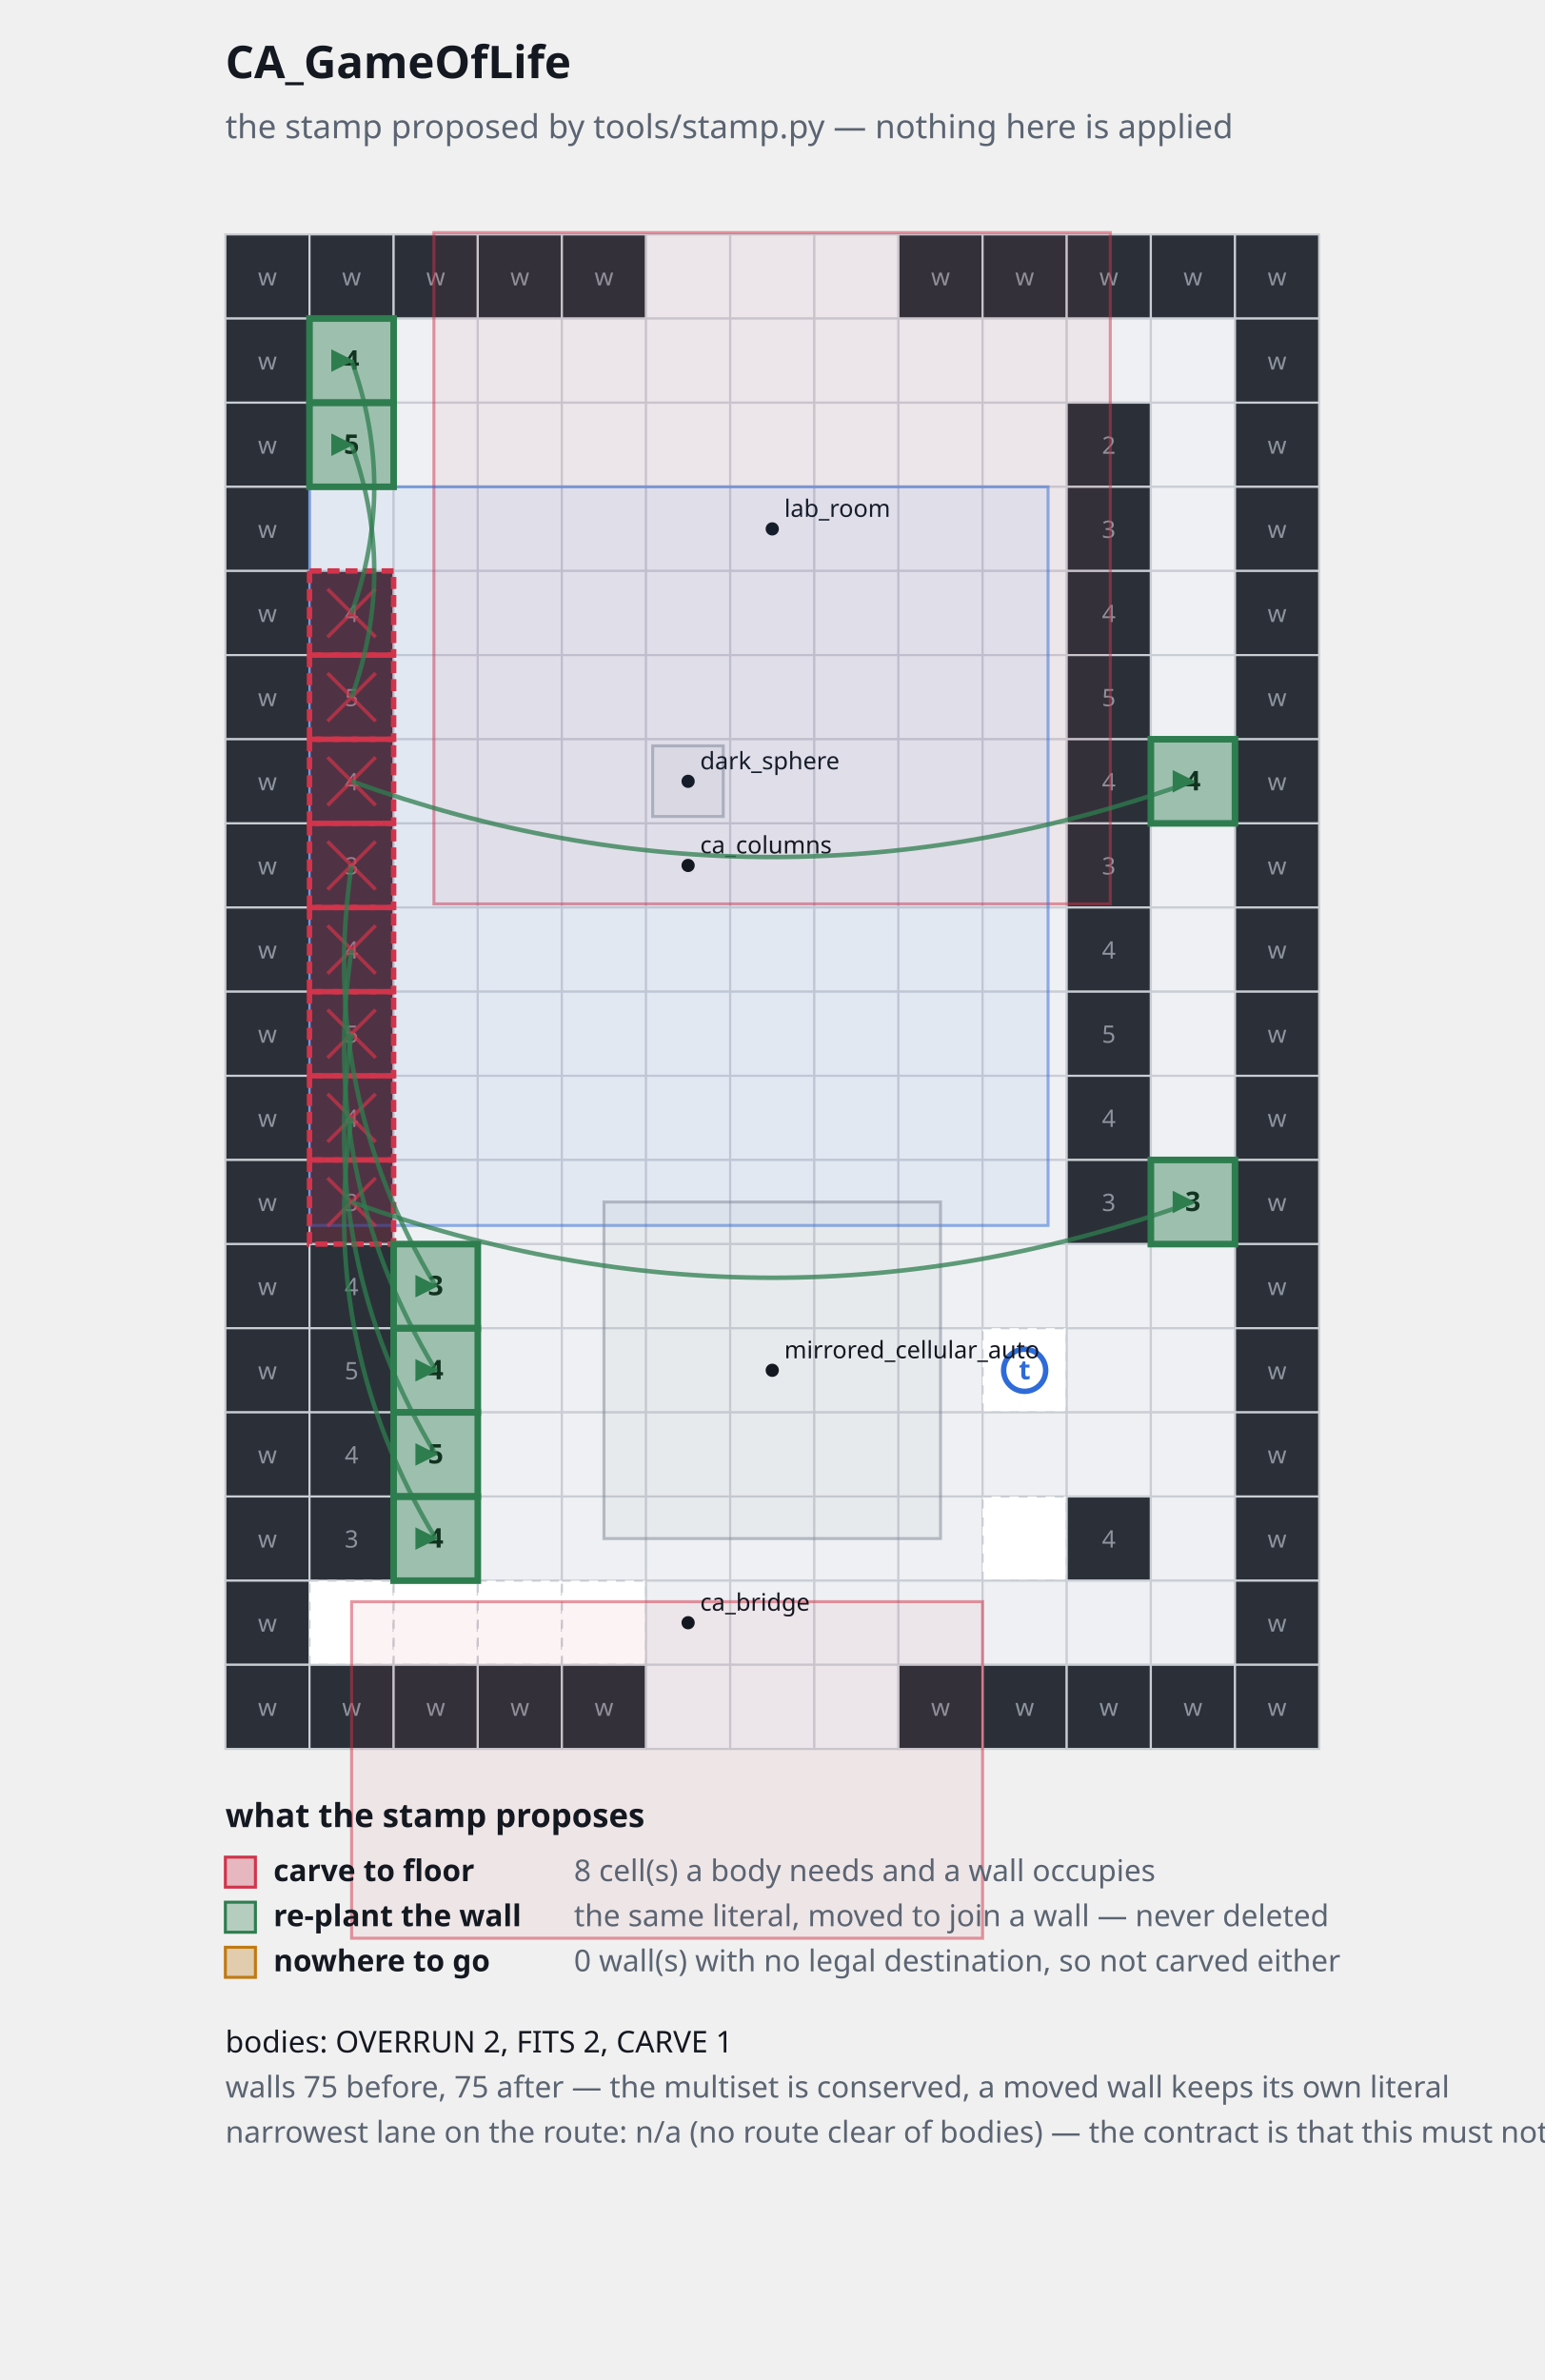
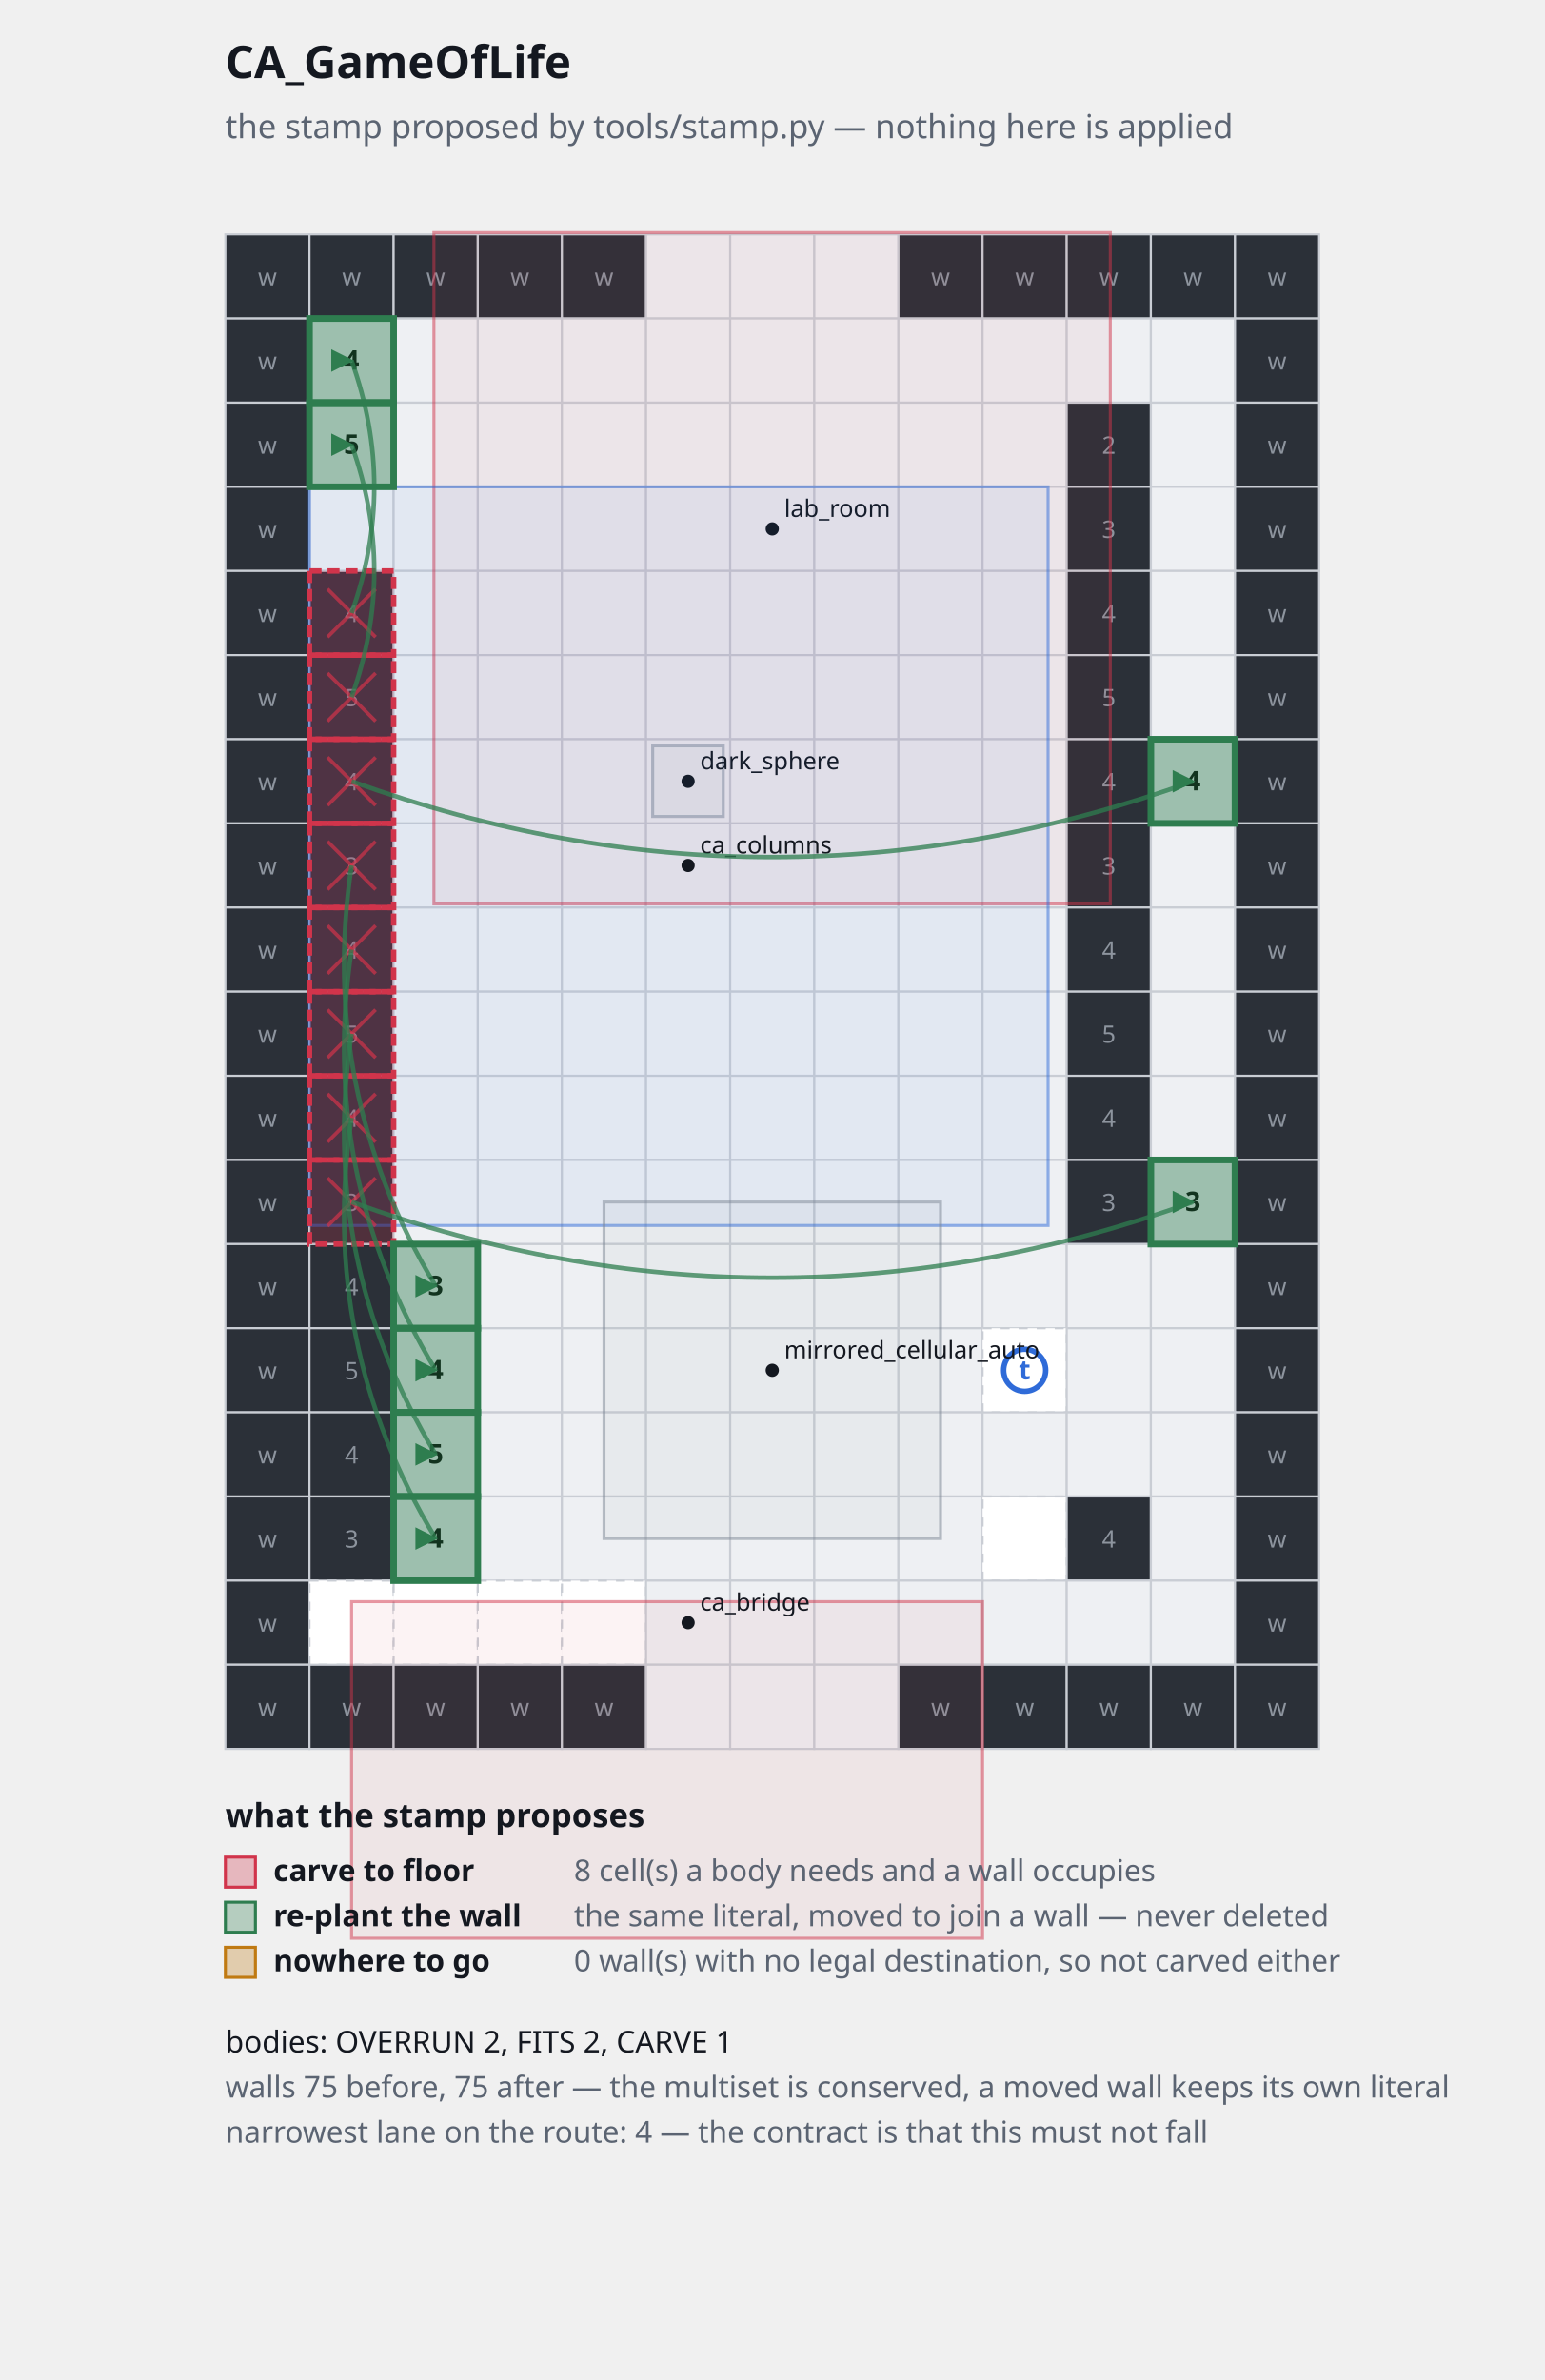
<svg xmlns="http://www.w3.org/2000/svg" width="514" height="792" viewBox="0 0 514 792" font-family="ui-sans-serif,system-ui,sans-serif">
  <defs>
    <marker id="ar" viewBox="0 0 10 10" refX="9" refY="5" markerWidth="5" markerHeight="5" orient="auto-start-end">
      <path d="M0,0 L10,5 L0,10 z" fill="#2e7d4f" />
    </marker>
    <pattern id="hatch" width="6" height="6" patternTransform="rotate(45)" patternUnits="userSpaceOnUse">
      <line x1="0" y1="0" x2="0" y2="6" stroke="#c07a12" stroke-width="2" />
    </pattern>
  </defs>
  <rect width="100%%" height="100%%" fill="#fbfaf8" />
  <text x="75" y="26" font-size="15" font-weight="600" fill="#141820">CA_GameOfLife</text>
  <text x="75" y="46" font-size="11" fill="#5b6472">the stamp proposed by tools/stamp.py — nothing here is applied</text>
  <rect x="75" y="78" width="28" height="28" fill="#2b3038" stroke="#c9cdd4" stroke-width="0.7" />
  <text x="89" y="95" font-size="8" fill="#8d949e" text-anchor="middle">w</text>
  <rect x="103" y="78" width="28" height="28" fill="#2b3038" stroke="#c9cdd4" stroke-width="0.7" />
  <text x="117" y="95" font-size="8" fill="#8d949e" text-anchor="middle">w</text>
  <rect x="131" y="78" width="28" height="28" fill="#2b3038" stroke="#c9cdd4" stroke-width="0.7" />
  <text x="145" y="95" font-size="8" fill="#8d949e" text-anchor="middle">w</text>
  <rect x="159" y="78" width="28" height="28" fill="#2b3038" stroke="#c9cdd4" stroke-width="0.7" />
  <text x="173" y="95" font-size="8" fill="#8d949e" text-anchor="middle">w</text>
  <rect x="187" y="78" width="28" height="28" fill="#2b3038" stroke="#c9cdd4" stroke-width="0.7" />
  <text x="201" y="95" font-size="8" fill="#8d949e" text-anchor="middle">w</text>
  <rect x="215" y="78" width="28" height="28" fill="#eef0f3" stroke="#c9cdd4" stroke-width="0.7" />
  <rect x="243" y="78" width="28" height="28" fill="#eef0f3" stroke="#c9cdd4" stroke-width="0.7" />
  <rect x="271" y="78" width="28" height="28" fill="#eef0f3" stroke="#c9cdd4" stroke-width="0.7" />
  <rect x="299" y="78" width="28" height="28" fill="#2b3038" stroke="#c9cdd4" stroke-width="0.7" />
  <text x="313" y="95" font-size="8" fill="#8d949e" text-anchor="middle">w</text>
  <rect x="327" y="78" width="28" height="28" fill="#2b3038" stroke="#c9cdd4" stroke-width="0.7" />
  <text x="341" y="95" font-size="8" fill="#8d949e" text-anchor="middle">w</text>
  <rect x="355" y="78" width="28" height="28" fill="#2b3038" stroke="#c9cdd4" stroke-width="0.7" />
  <text x="369" y="95" font-size="8" fill="#8d949e" text-anchor="middle">w</text>
  <rect x="383" y="78" width="28" height="28" fill="#2b3038" stroke="#c9cdd4" stroke-width="0.7" />
  <text x="397" y="95" font-size="8" fill="#8d949e" text-anchor="middle">w</text>
  <rect x="411" y="78" width="28" height="28" fill="#2b3038" stroke="#c9cdd4" stroke-width="0.7" />
  <text x="425" y="95" font-size="8" fill="#8d949e" text-anchor="middle">w</text>
  <rect x="75" y="106" width="28" height="28" fill="#2b3038" stroke="#c9cdd4" stroke-width="0.7" />
  <text x="89" y="123" font-size="8" fill="#8d949e" text-anchor="middle">w</text>
  <rect x="103" y="106" width="28" height="28" fill="#eef0f3" stroke="#c9cdd4" stroke-width="0.7" />
  <rect x="131" y="106" width="28" height="28" fill="#eef0f3" stroke="#c9cdd4" stroke-width="0.7" />
  <rect x="159" y="106" width="28" height="28" fill="#eef0f3" stroke="#c9cdd4" stroke-width="0.7" />
  <rect x="187" y="106" width="28" height="28" fill="#eef0f3" stroke="#c9cdd4" stroke-width="0.7" />
  <rect x="215" y="106" width="28" height="28" fill="#eef0f3" stroke="#c9cdd4" stroke-width="0.7" />
  <rect x="243" y="106" width="28" height="28" fill="#eef0f3" stroke="#c9cdd4" stroke-width="0.7" />
  <rect x="271" y="106" width="28" height="28" fill="#eef0f3" stroke="#c9cdd4" stroke-width="0.7" />
  <rect x="299" y="106" width="28" height="28" fill="#eef0f3" stroke="#c9cdd4" stroke-width="0.7" />
  <rect x="327" y="106" width="28" height="28" fill="#eef0f3" stroke="#c9cdd4" stroke-width="0.7" />
  <rect x="355" y="106" width="28" height="28" fill="#eef0f3" stroke="#c9cdd4" stroke-width="0.7" />
  <rect x="383" y="106" width="28" height="28" fill="#eef0f3" stroke="#c9cdd4" stroke-width="0.7" />
  <rect x="411" y="106" width="28" height="28" fill="#2b3038" stroke="#c9cdd4" stroke-width="0.7" />
  <text x="425" y="123" font-size="8" fill="#8d949e" text-anchor="middle">w</text>
  <rect x="75" y="134" width="28" height="28" fill="#2b3038" stroke="#c9cdd4" stroke-width="0.7" />
  <text x="89" y="151" font-size="8" fill="#8d949e" text-anchor="middle">w</text>
  <rect x="103" y="134" width="28" height="28" fill="#eef0f3" stroke="#c9cdd4" stroke-width="0.7" />
  <rect x="131" y="134" width="28" height="28" fill="#eef0f3" stroke="#c9cdd4" stroke-width="0.7" />
  <rect x="159" y="134" width="28" height="28" fill="#eef0f3" stroke="#c9cdd4" stroke-width="0.7" />
  <rect x="187" y="134" width="28" height="28" fill="#eef0f3" stroke="#c9cdd4" stroke-width="0.7" />
  <rect x="215" y="134" width="28" height="28" fill="#eef0f3" stroke="#c9cdd4" stroke-width="0.7" />
  <rect x="243" y="134" width="28" height="28" fill="#eef0f3" stroke="#c9cdd4" stroke-width="0.7" />
  <rect x="271" y="134" width="28" height="28" fill="#eef0f3" stroke="#c9cdd4" stroke-width="0.7" />
  <rect x="299" y="134" width="28" height="28" fill="#eef0f3" stroke="#c9cdd4" stroke-width="0.7" />
  <rect x="327" y="134" width="28" height="28" fill="#eef0f3" stroke="#c9cdd4" stroke-width="0.7" />
  <rect x="355" y="134" width="28" height="28" fill="#2b3038" stroke="#c9cdd4" stroke-width="0.7" />
  <text x="369" y="151" font-size="8" fill="#8d949e" text-anchor="middle">2</text>
  <rect x="383" y="134" width="28" height="28" fill="#eef0f3" stroke="#c9cdd4" stroke-width="0.7" />
  <rect x="411" y="134" width="28" height="28" fill="#2b3038" stroke="#c9cdd4" stroke-width="0.7" />
  <text x="425" y="151" font-size="8" fill="#8d949e" text-anchor="middle">w</text>
  <rect x="75" y="162" width="28" height="28" fill="#2b3038" stroke="#c9cdd4" stroke-width="0.7" />
  <text x="89" y="179" font-size="8" fill="#8d949e" text-anchor="middle">w</text>
  <rect x="103" y="162" width="28" height="28" fill="#eef0f3" stroke="#c9cdd4" stroke-width="0.7" />
  <rect x="131" y="162" width="28" height="28" fill="#eef0f3" stroke="#c9cdd4" stroke-width="0.7" />
  <rect x="159" y="162" width="28" height="28" fill="#eef0f3" stroke="#c9cdd4" stroke-width="0.7" />
  <rect x="187" y="162" width="28" height="28" fill="#eef0f3" stroke="#c9cdd4" stroke-width="0.7" />
  <rect x="215" y="162" width="28" height="28" fill="#eef0f3" stroke="#c9cdd4" stroke-width="0.7" />
  <rect x="243" y="162" width="28" height="28" fill="#eef0f3" stroke="#c9cdd4" stroke-width="0.7" />
  <rect x="271" y="162" width="28" height="28" fill="#eef0f3" stroke="#c9cdd4" stroke-width="0.7" />
  <rect x="299" y="162" width="28" height="28" fill="#eef0f3" stroke="#c9cdd4" stroke-width="0.7" />
  <rect x="327" y="162" width="28" height="28" fill="#eef0f3" stroke="#c9cdd4" stroke-width="0.7" />
  <rect x="355" y="162" width="28" height="28" fill="#2b3038" stroke="#c9cdd4" stroke-width="0.7" />
  <text x="369" y="179" font-size="8" fill="#8d949e" text-anchor="middle">3</text>
  <rect x="383" y="162" width="28" height="28" fill="#eef0f3" stroke="#c9cdd4" stroke-width="0.7" />
  <rect x="411" y="162" width="28" height="28" fill="#2b3038" stroke="#c9cdd4" stroke-width="0.7" />
  <text x="425" y="179" font-size="8" fill="#8d949e" text-anchor="middle">w</text>
  <rect x="75" y="190" width="28" height="28" fill="#2b3038" stroke="#c9cdd4" stroke-width="0.7" />
  <text x="89" y="207" font-size="8" fill="#8d949e" text-anchor="middle">w</text>
  <rect x="103" y="190" width="28" height="28" fill="#2b3038" stroke="#c9cdd4" stroke-width="0.7" />
  <text x="117" y="207" font-size="8" fill="#8d949e" text-anchor="middle">4</text>
  <rect x="131" y="190" width="28" height="28" fill="#eef0f3" stroke="#c9cdd4" stroke-width="0.7" />
  <rect x="159" y="190" width="28" height="28" fill="#eef0f3" stroke="#c9cdd4" stroke-width="0.7" />
  <rect x="187" y="190" width="28" height="28" fill="#eef0f3" stroke="#c9cdd4" stroke-width="0.7" />
  <rect x="215" y="190" width="28" height="28" fill="#eef0f3" stroke="#c9cdd4" stroke-width="0.7" />
  <rect x="243" y="190" width="28" height="28" fill="#eef0f3" stroke="#c9cdd4" stroke-width="0.7" />
  <rect x="271" y="190" width="28" height="28" fill="#eef0f3" stroke="#c9cdd4" stroke-width="0.7" />
  <rect x="299" y="190" width="28" height="28" fill="#eef0f3" stroke="#c9cdd4" stroke-width="0.7" />
  <rect x="327" y="190" width="28" height="28" fill="#eef0f3" stroke="#c9cdd4" stroke-width="0.7" />
  <rect x="355" y="190" width="28" height="28" fill="#2b3038" stroke="#c9cdd4" stroke-width="0.7" />
  <text x="369" y="207" font-size="8" fill="#8d949e" text-anchor="middle">4</text>
  <rect x="383" y="190" width="28" height="28" fill="#eef0f3" stroke="#c9cdd4" stroke-width="0.7" />
  <rect x="411" y="190" width="28" height="28" fill="#2b3038" stroke="#c9cdd4" stroke-width="0.7" />
  <text x="425" y="207" font-size="8" fill="#8d949e" text-anchor="middle">w</text>
  <rect x="75" y="218" width="28" height="28" fill="#2b3038" stroke="#c9cdd4" stroke-width="0.7" />
  <text x="89" y="235" font-size="8" fill="#8d949e" text-anchor="middle">w</text>
  <rect x="103" y="218" width="28" height="28" fill="#2b3038" stroke="#c9cdd4" stroke-width="0.7" />
  <text x="117" y="235" font-size="8" fill="#8d949e" text-anchor="middle">5</text>
  <rect x="131" y="218" width="28" height="28" fill="#eef0f3" stroke="#c9cdd4" stroke-width="0.7" />
  <rect x="159" y="218" width="28" height="28" fill="#eef0f3" stroke="#c9cdd4" stroke-width="0.7" />
  <rect x="187" y="218" width="28" height="28" fill="#eef0f3" stroke="#c9cdd4" stroke-width="0.7" />
  <rect x="215" y="218" width="28" height="28" fill="#eef0f3" stroke="#c9cdd4" stroke-width="0.7" />
  <rect x="243" y="218" width="28" height="28" fill="#eef0f3" stroke="#c9cdd4" stroke-width="0.7" />
  <rect x="271" y="218" width="28" height="28" fill="#eef0f3" stroke="#c9cdd4" stroke-width="0.7" />
  <rect x="299" y="218" width="28" height="28" fill="#eef0f3" stroke="#c9cdd4" stroke-width="0.7" />
  <rect x="327" y="218" width="28" height="28" fill="#eef0f3" stroke="#c9cdd4" stroke-width="0.7" />
  <rect x="355" y="218" width="28" height="28" fill="#2b3038" stroke="#c9cdd4" stroke-width="0.7" />
  <text x="369" y="235" font-size="8" fill="#8d949e" text-anchor="middle">5</text>
  <rect x="383" y="218" width="28" height="28" fill="#eef0f3" stroke="#c9cdd4" stroke-width="0.7" />
  <rect x="411" y="218" width="28" height="28" fill="#2b3038" stroke="#c9cdd4" stroke-width="0.7" />
  <text x="425" y="235" font-size="8" fill="#8d949e" text-anchor="middle">w</text>
  <rect x="75" y="246" width="28" height="28" fill="#2b3038" stroke="#c9cdd4" stroke-width="0.7" />
  <text x="89" y="263" font-size="8" fill="#8d949e" text-anchor="middle">w</text>
  <rect x="103" y="246" width="28" height="28" fill="#2b3038" stroke="#c9cdd4" stroke-width="0.7" />
  <text x="117" y="263" font-size="8" fill="#8d949e" text-anchor="middle">4</text>
  <rect x="131" y="246" width="28" height="28" fill="#eef0f3" stroke="#c9cdd4" stroke-width="0.7" />
  <rect x="159" y="246" width="28" height="28" fill="#eef0f3" stroke="#c9cdd4" stroke-width="0.7" />
  <rect x="187" y="246" width="28" height="28" fill="#eef0f3" stroke="#c9cdd4" stroke-width="0.7" />
  <rect x="215" y="246" width="28" height="28" fill="#eef0f3" stroke="#c9cdd4" stroke-width="0.7" />
  <rect x="243" y="246" width="28" height="28" fill="#eef0f3" stroke="#c9cdd4" stroke-width="0.7" />
  <rect x="271" y="246" width="28" height="28" fill="#eef0f3" stroke="#c9cdd4" stroke-width="0.7" />
  <rect x="299" y="246" width="28" height="28" fill="#eef0f3" stroke="#c9cdd4" stroke-width="0.7" />
  <rect x="327" y="246" width="28" height="28" fill="#eef0f3" stroke="#c9cdd4" stroke-width="0.7" />
  <rect x="355" y="246" width="28" height="28" fill="#2b3038" stroke="#c9cdd4" stroke-width="0.7" />
  <text x="369" y="263" font-size="8" fill="#8d949e" text-anchor="middle">4</text>
  <rect x="383" y="246" width="28" height="28" fill="#eef0f3" stroke="#c9cdd4" stroke-width="0.7" />
  <rect x="411" y="246" width="28" height="28" fill="#2b3038" stroke="#c9cdd4" stroke-width="0.7" />
  <text x="425" y="263" font-size="8" fill="#8d949e" text-anchor="middle">w</text>
  <rect x="75" y="274" width="28" height="28" fill="#2b3038" stroke="#c9cdd4" stroke-width="0.7" />
  <text x="89" y="291" font-size="8" fill="#8d949e" text-anchor="middle">w</text>
  <rect x="103" y="274" width="28" height="28" fill="#2b3038" stroke="#c9cdd4" stroke-width="0.7" />
  <text x="117" y="291" font-size="8" fill="#8d949e" text-anchor="middle">3</text>
  <rect x="131" y="274" width="28" height="28" fill="#eef0f3" stroke="#c9cdd4" stroke-width="0.7" />
  <rect x="159" y="274" width="28" height="28" fill="#eef0f3" stroke="#c9cdd4" stroke-width="0.7" />
  <rect x="187" y="274" width="28" height="28" fill="#eef0f3" stroke="#c9cdd4" stroke-width="0.7" />
  <rect x="215" y="274" width="28" height="28" fill="#eef0f3" stroke="#c9cdd4" stroke-width="0.7" />
  <rect x="243" y="274" width="28" height="28" fill="#eef0f3" stroke="#c9cdd4" stroke-width="0.7" />
  <rect x="271" y="274" width="28" height="28" fill="#eef0f3" stroke="#c9cdd4" stroke-width="0.7" />
  <rect x="299" y="274" width="28" height="28" fill="#eef0f3" stroke="#c9cdd4" stroke-width="0.7" />
  <rect x="327" y="274" width="28" height="28" fill="#eef0f3" stroke="#c9cdd4" stroke-width="0.7" />
  <rect x="355" y="274" width="28" height="28" fill="#2b3038" stroke="#c9cdd4" stroke-width="0.7" />
  <text x="369" y="291" font-size="8" fill="#8d949e" text-anchor="middle">3</text>
  <rect x="383" y="274" width="28" height="28" fill="#eef0f3" stroke="#c9cdd4" stroke-width="0.7" />
  <rect x="411" y="274" width="28" height="28" fill="#2b3038" stroke="#c9cdd4" stroke-width="0.7" />
  <text x="425" y="291" font-size="8" fill="#8d949e" text-anchor="middle">w</text>
  <rect x="75" y="302" width="28" height="28" fill="#2b3038" stroke="#c9cdd4" stroke-width="0.7" />
  <text x="89" y="319" font-size="8" fill="#8d949e" text-anchor="middle">w</text>
  <rect x="103" y="302" width="28" height="28" fill="#2b3038" stroke="#c9cdd4" stroke-width="0.7" />
  <text x="117" y="319" font-size="8" fill="#8d949e" text-anchor="middle">4</text>
  <rect x="131" y="302" width="28" height="28" fill="#eef0f3" stroke="#c9cdd4" stroke-width="0.7" />
  <rect x="159" y="302" width="28" height="28" fill="#eef0f3" stroke="#c9cdd4" stroke-width="0.7" />
  <rect x="187" y="302" width="28" height="28" fill="#eef0f3" stroke="#c9cdd4" stroke-width="0.7" />
  <rect x="215" y="302" width="28" height="28" fill="#eef0f3" stroke="#c9cdd4" stroke-width="0.7" />
  <rect x="243" y="302" width="28" height="28" fill="#eef0f3" stroke="#c9cdd4" stroke-width="0.7" />
  <rect x="271" y="302" width="28" height="28" fill="#eef0f3" stroke="#c9cdd4" stroke-width="0.7" />
  <rect x="299" y="302" width="28" height="28" fill="#eef0f3" stroke="#c9cdd4" stroke-width="0.7" />
  <rect x="327" y="302" width="28" height="28" fill="#eef0f3" stroke="#c9cdd4" stroke-width="0.7" />
  <rect x="355" y="302" width="28" height="28" fill="#2b3038" stroke="#c9cdd4" stroke-width="0.7" />
  <text x="369" y="319" font-size="8" fill="#8d949e" text-anchor="middle">4</text>
  <rect x="383" y="302" width="28" height="28" fill="#eef0f3" stroke="#c9cdd4" stroke-width="0.7" />
  <rect x="411" y="302" width="28" height="28" fill="#2b3038" stroke="#c9cdd4" stroke-width="0.7" />
  <text x="425" y="319" font-size="8" fill="#8d949e" text-anchor="middle">w</text>
  <rect x="75" y="330" width="28" height="28" fill="#2b3038" stroke="#c9cdd4" stroke-width="0.7" />
  <text x="89" y="347" font-size="8" fill="#8d949e" text-anchor="middle">w</text>
  <rect x="103" y="330" width="28" height="28" fill="#2b3038" stroke="#c9cdd4" stroke-width="0.7" />
  <text x="117" y="347" font-size="8" fill="#8d949e" text-anchor="middle">5</text>
  <rect x="131" y="330" width="28" height="28" fill="#eef0f3" stroke="#c9cdd4" stroke-width="0.7" />
  <rect x="159" y="330" width="28" height="28" fill="#eef0f3" stroke="#c9cdd4" stroke-width="0.7" />
  <rect x="187" y="330" width="28" height="28" fill="#eef0f3" stroke="#c9cdd4" stroke-width="0.7" />
  <rect x="215" y="330" width="28" height="28" fill="#eef0f3" stroke="#c9cdd4" stroke-width="0.7" />
  <rect x="243" y="330" width="28" height="28" fill="#eef0f3" stroke="#c9cdd4" stroke-width="0.7" />
  <rect x="271" y="330" width="28" height="28" fill="#eef0f3" stroke="#c9cdd4" stroke-width="0.7" />
  <rect x="299" y="330" width="28" height="28" fill="#eef0f3" stroke="#c9cdd4" stroke-width="0.7" />
  <rect x="327" y="330" width="28" height="28" fill="#eef0f3" stroke="#c9cdd4" stroke-width="0.7" />
  <rect x="355" y="330" width="28" height="28" fill="#2b3038" stroke="#c9cdd4" stroke-width="0.7" />
  <text x="369" y="347" font-size="8" fill="#8d949e" text-anchor="middle">5</text>
  <rect x="383" y="330" width="28" height="28" fill="#eef0f3" stroke="#c9cdd4" stroke-width="0.7" />
  <rect x="411" y="330" width="28" height="28" fill="#2b3038" stroke="#c9cdd4" stroke-width="0.7" />
  <text x="425" y="347" font-size="8" fill="#8d949e" text-anchor="middle">w</text>
  <rect x="75" y="358" width="28" height="28" fill="#2b3038" stroke="#c9cdd4" stroke-width="0.7" />
  <text x="89" y="375" font-size="8" fill="#8d949e" text-anchor="middle">w</text>
  <rect x="103" y="358" width="28" height="28" fill="#2b3038" stroke="#c9cdd4" stroke-width="0.7" />
  <text x="117" y="375" font-size="8" fill="#8d949e" text-anchor="middle">4</text>
  <rect x="131" y="358" width="28" height="28" fill="#eef0f3" stroke="#c9cdd4" stroke-width="0.7" />
  <rect x="159" y="358" width="28" height="28" fill="#eef0f3" stroke="#c9cdd4" stroke-width="0.7" />
  <rect x="187" y="358" width="28" height="28" fill="#eef0f3" stroke="#c9cdd4" stroke-width="0.7" />
  <rect x="215" y="358" width="28" height="28" fill="#eef0f3" stroke="#c9cdd4" stroke-width="0.7" />
  <rect x="243" y="358" width="28" height="28" fill="#eef0f3" stroke="#c9cdd4" stroke-width="0.7" />
  <rect x="271" y="358" width="28" height="28" fill="#eef0f3" stroke="#c9cdd4" stroke-width="0.7" />
  <rect x="299" y="358" width="28" height="28" fill="#eef0f3" stroke="#c9cdd4" stroke-width="0.7" />
  <rect x="327" y="358" width="28" height="28" fill="#eef0f3" stroke="#c9cdd4" stroke-width="0.7" />
  <rect x="355" y="358" width="28" height="28" fill="#2b3038" stroke="#c9cdd4" stroke-width="0.7" />
  <text x="369" y="375" font-size="8" fill="#8d949e" text-anchor="middle">4</text>
  <rect x="383" y="358" width="28" height="28" fill="#eef0f3" stroke="#c9cdd4" stroke-width="0.7" />
  <rect x="411" y="358" width="28" height="28" fill="#2b3038" stroke="#c9cdd4" stroke-width="0.7" />
  <text x="425" y="375" font-size="8" fill="#8d949e" text-anchor="middle">w</text>
  <rect x="75" y="386" width="28" height="28" fill="#2b3038" stroke="#c9cdd4" stroke-width="0.7" />
  <text x="89" y="403" font-size="8" fill="#8d949e" text-anchor="middle">w</text>
  <rect x="103" y="386" width="28" height="28" fill="#2b3038" stroke="#c9cdd4" stroke-width="0.7" />
  <text x="117" y="403" font-size="8" fill="#8d949e" text-anchor="middle">3</text>
  <rect x="131" y="386" width="28" height="28" fill="#eef0f3" stroke="#c9cdd4" stroke-width="0.7" />
  <rect x="159" y="386" width="28" height="28" fill="#eef0f3" stroke="#c9cdd4" stroke-width="0.7" />
  <rect x="187" y="386" width="28" height="28" fill="#eef0f3" stroke="#c9cdd4" stroke-width="0.7" />
  <rect x="215" y="386" width="28" height="28" fill="#eef0f3" stroke="#c9cdd4" stroke-width="0.7" />
  <rect x="243" y="386" width="28" height="28" fill="#eef0f3" stroke="#c9cdd4" stroke-width="0.7" />
  <rect x="271" y="386" width="28" height="28" fill="#eef0f3" stroke="#c9cdd4" stroke-width="0.7" />
  <rect x="299" y="386" width="28" height="28" fill="#eef0f3" stroke="#c9cdd4" stroke-width="0.7" />
  <rect x="327" y="386" width="28" height="28" fill="#eef0f3" stroke="#c9cdd4" stroke-width="0.7" />
  <rect x="355" y="386" width="28" height="28" fill="#2b3038" stroke="#c9cdd4" stroke-width="0.7" />
  <text x="369" y="403" font-size="8" fill="#8d949e" text-anchor="middle">3</text>
  <rect x="383" y="386" width="28" height="28" fill="#eef0f3" stroke="#c9cdd4" stroke-width="0.7" />
  <rect x="411" y="386" width="28" height="28" fill="#2b3038" stroke="#c9cdd4" stroke-width="0.7" />
  <text x="425" y="403" font-size="8" fill="#8d949e" text-anchor="middle">w</text>
  <rect x="75" y="414" width="28" height="28" fill="#2b3038" stroke="#c9cdd4" stroke-width="0.7" />
  <text x="89" y="431" font-size="8" fill="#8d949e" text-anchor="middle">w</text>
  <rect x="103" y="414" width="28" height="28" fill="#2b3038" stroke="#c9cdd4" stroke-width="0.7" />
  <text x="117" y="431" font-size="8" fill="#8d949e" text-anchor="middle">4</text>
  <rect x="131" y="414" width="28" height="28" fill="#eef0f3" stroke="#c9cdd4" stroke-width="0.7" />
  <rect x="159" y="414" width="28" height="28" fill="#eef0f3" stroke="#c9cdd4" stroke-width="0.7" />
  <rect x="187" y="414" width="28" height="28" fill="#eef0f3" stroke="#c9cdd4" stroke-width="0.7" />
  <rect x="215" y="414" width="28" height="28" fill="#eef0f3" stroke="#c9cdd4" stroke-width="0.7" />
  <rect x="243" y="414" width="28" height="28" fill="#eef0f3" stroke="#c9cdd4" stroke-width="0.7" />
  <rect x="271" y="414" width="28" height="28" fill="#eef0f3" stroke="#c9cdd4" stroke-width="0.7" />
  <rect x="299" y="414" width="28" height="28" fill="#eef0f3" stroke="#c9cdd4" stroke-width="0.7" />
  <rect x="327" y="414" width="28" height="28" fill="#eef0f3" stroke="#c9cdd4" stroke-width="0.7" />
  <rect x="355" y="414" width="28" height="28" fill="#eef0f3" stroke="#c9cdd4" stroke-width="0.7" />
  <rect x="383" y="414" width="28" height="28" fill="#eef0f3" stroke="#c9cdd4" stroke-width="0.7" />
  <rect x="411" y="414" width="28" height="28" fill="#2b3038" stroke="#c9cdd4" stroke-width="0.7" />
  <text x="425" y="431" font-size="8" fill="#8d949e" text-anchor="middle">w</text>
  <rect x="75" y="442" width="28" height="28" fill="#2b3038" stroke="#c9cdd4" stroke-width="0.7" />
  <text x="89" y="459" font-size="8" fill="#8d949e" text-anchor="middle">w</text>
  <rect x="103" y="442" width="28" height="28" fill="#2b3038" stroke="#c9cdd4" stroke-width="0.7" />
  <text x="117" y="459" font-size="8" fill="#8d949e" text-anchor="middle">5</text>
  <rect x="131" y="442" width="28" height="28" fill="#eef0f3" stroke="#c9cdd4" stroke-width="0.7" />
  <rect x="159" y="442" width="28" height="28" fill="#eef0f3" stroke="#c9cdd4" stroke-width="0.7" />
  <rect x="187" y="442" width="28" height="28" fill="#eef0f3" stroke="#c9cdd4" stroke-width="0.7" />
  <rect x="215" y="442" width="28" height="28" fill="#eef0f3" stroke="#c9cdd4" stroke-width="0.7" />
  <rect x="243" y="442" width="28" height="28" fill="#eef0f3" stroke="#c9cdd4" stroke-width="0.7" />
  <rect x="271" y="442" width="28" height="28" fill="#eef0f3" stroke="#c9cdd4" stroke-width="0.7" />
  <rect x="299" y="442" width="28" height="28" fill="#eef0f3" stroke="#c9cdd4" stroke-width="0.7" />
  <rect x="327" y="442" width="28" height="28" fill="#ffffff" stroke="#c9cdd4" stroke-width="0.7" stroke-dasharray="3 3" />
  <rect x="355" y="442" width="28" height="28" fill="#eef0f3" stroke="#c9cdd4" stroke-width="0.7" />
  <rect x="383" y="442" width="28" height="28" fill="#eef0f3" stroke="#c9cdd4" stroke-width="0.7" />
  <rect x="411" y="442" width="28" height="28" fill="#2b3038" stroke="#c9cdd4" stroke-width="0.7" />
  <text x="425" y="459" font-size="8" fill="#8d949e" text-anchor="middle">w</text>
  <rect x="75" y="470" width="28" height="28" fill="#2b3038" stroke="#c9cdd4" stroke-width="0.7" />
  <text x="89" y="487" font-size="8" fill="#8d949e" text-anchor="middle">w</text>
  <rect x="103" y="470" width="28" height="28" fill="#2b3038" stroke="#c9cdd4" stroke-width="0.7" />
  <text x="117" y="487" font-size="8" fill="#8d949e" text-anchor="middle">4</text>
  <rect x="131" y="470" width="28" height="28" fill="#eef0f3" stroke="#c9cdd4" stroke-width="0.7" />
  <rect x="159" y="470" width="28" height="28" fill="#eef0f3" stroke="#c9cdd4" stroke-width="0.7" />
  <rect x="187" y="470" width="28" height="28" fill="#eef0f3" stroke="#c9cdd4" stroke-width="0.7" />
  <rect x="215" y="470" width="28" height="28" fill="#eef0f3" stroke="#c9cdd4" stroke-width="0.7" />
  <rect x="243" y="470" width="28" height="28" fill="#eef0f3" stroke="#c9cdd4" stroke-width="0.7" />
  <rect x="271" y="470" width="28" height="28" fill="#eef0f3" stroke="#c9cdd4" stroke-width="0.7" />
  <rect x="299" y="470" width="28" height="28" fill="#eef0f3" stroke="#c9cdd4" stroke-width="0.7" />
  <rect x="327" y="470" width="28" height="28" fill="#eef0f3" stroke="#c9cdd4" stroke-width="0.7" />
  <rect x="355" y="470" width="28" height="28" fill="#eef0f3" stroke="#c9cdd4" stroke-width="0.7" />
  <rect x="383" y="470" width="28" height="28" fill="#eef0f3" stroke="#c9cdd4" stroke-width="0.7" />
  <rect x="411" y="470" width="28" height="28" fill="#2b3038" stroke="#c9cdd4" stroke-width="0.7" />
  <text x="425" y="487" font-size="8" fill="#8d949e" text-anchor="middle">w</text>
  <rect x="75" y="498" width="28" height="28" fill="#2b3038" stroke="#c9cdd4" stroke-width="0.7" />
  <text x="89" y="515" font-size="8" fill="#8d949e" text-anchor="middle">w</text>
  <rect x="103" y="498" width="28" height="28" fill="#2b3038" stroke="#c9cdd4" stroke-width="0.7" />
  <text x="117" y="515" font-size="8" fill="#8d949e" text-anchor="middle">3</text>
  <rect x="131" y="498" width="28" height="28" fill="#eef0f3" stroke="#c9cdd4" stroke-width="0.7" />
  <rect x="159" y="498" width="28" height="28" fill="#eef0f3" stroke="#c9cdd4" stroke-width="0.7" />
  <rect x="187" y="498" width="28" height="28" fill="#eef0f3" stroke="#c9cdd4" stroke-width="0.7" />
  <rect x="215" y="498" width="28" height="28" fill="#eef0f3" stroke="#c9cdd4" stroke-width="0.7" />
  <rect x="243" y="498" width="28" height="28" fill="#eef0f3" stroke="#c9cdd4" stroke-width="0.7" />
  <rect x="271" y="498" width="28" height="28" fill="#eef0f3" stroke="#c9cdd4" stroke-width="0.7" />
  <rect x="299" y="498" width="28" height="28" fill="#eef0f3" stroke="#c9cdd4" stroke-width="0.7" />
  <rect x="327" y="498" width="28" height="28" fill="#ffffff" stroke="#c9cdd4" stroke-width="0.7" stroke-dasharray="3 3" />
  <rect x="355" y="498" width="28" height="28" fill="#2b3038" stroke="#c9cdd4" stroke-width="0.7" />
  <text x="369" y="515" font-size="8" fill="#8d949e" text-anchor="middle">4</text>
  <rect x="383" y="498" width="28" height="28" fill="#eef0f3" stroke="#c9cdd4" stroke-width="0.7" />
  <rect x="411" y="498" width="28" height="28" fill="#2b3038" stroke="#c9cdd4" stroke-width="0.7" />
  <text x="425" y="515" font-size="8" fill="#8d949e" text-anchor="middle">w</text>
  <rect x="75" y="526" width="28" height="28" fill="#2b3038" stroke="#c9cdd4" stroke-width="0.7" />
  <text x="89" y="543" font-size="8" fill="#8d949e" text-anchor="middle">w</text>
  <rect x="103" y="526" width="28" height="28" fill="#ffffff" stroke="#c9cdd4" stroke-width="0.7" stroke-dasharray="3 3" />
  <rect x="131" y="526" width="28" height="28" fill="#ffffff" stroke="#c9cdd4" stroke-width="0.7" stroke-dasharray="3 3" />
  <rect x="159" y="526" width="28" height="28" fill="#ffffff" stroke="#c9cdd4" stroke-width="0.7" stroke-dasharray="3 3" />
  <rect x="187" y="526" width="28" height="28" fill="#ffffff" stroke="#c9cdd4" stroke-width="0.7" stroke-dasharray="3 3" />
  <rect x="215" y="526" width="28" height="28" fill="#eef0f3" stroke="#c9cdd4" stroke-width="0.7" />
  <rect x="243" y="526" width="28" height="28" fill="#eef0f3" stroke="#c9cdd4" stroke-width="0.7" />
  <rect x="271" y="526" width="28" height="28" fill="#eef0f3" stroke="#c9cdd4" stroke-width="0.7" />
  <rect x="299" y="526" width="28" height="28" fill="#eef0f3" stroke="#c9cdd4" stroke-width="0.7" />
  <rect x="327" y="526" width="28" height="28" fill="#eef0f3" stroke="#c9cdd4" stroke-width="0.7" />
  <rect x="355" y="526" width="28" height="28" fill="#eef0f3" stroke="#c9cdd4" stroke-width="0.7" />
  <rect x="383" y="526" width="28" height="28" fill="#eef0f3" stroke="#c9cdd4" stroke-width="0.7" />
  <rect x="411" y="526" width="28" height="28" fill="#2b3038" stroke="#c9cdd4" stroke-width="0.7" />
  <text x="425" y="543" font-size="8" fill="#8d949e" text-anchor="middle">w</text>
  <rect x="75" y="554" width="28" height="28" fill="#2b3038" stroke="#c9cdd4" stroke-width="0.7" />
  <text x="89" y="571" font-size="8" fill="#8d949e" text-anchor="middle">w</text>
  <rect x="103" y="554" width="28" height="28" fill="#2b3038" stroke="#c9cdd4" stroke-width="0.7" />
  <text x="117" y="571" font-size="8" fill="#8d949e" text-anchor="middle">w</text>
  <rect x="131" y="554" width="28" height="28" fill="#2b3038" stroke="#c9cdd4" stroke-width="0.7" />
  <text x="145" y="571" font-size="8" fill="#8d949e" text-anchor="middle">w</text>
  <rect x="159" y="554" width="28" height="28" fill="#2b3038" stroke="#c9cdd4" stroke-width="0.7" />
  <text x="173" y="571" font-size="8" fill="#8d949e" text-anchor="middle">w</text>
  <rect x="187" y="554" width="28" height="28" fill="#2b3038" stroke="#c9cdd4" stroke-width="0.7" />
  <text x="201" y="571" font-size="8" fill="#8d949e" text-anchor="middle">w</text>
  <rect x="215" y="554" width="28" height="28" fill="#eef0f3" stroke="#c9cdd4" stroke-width="0.7" />
  <rect x="243" y="554" width="28" height="28" fill="#eef0f3" stroke="#c9cdd4" stroke-width="0.7" />
  <rect x="271" y="554" width="28" height="28" fill="#eef0f3" stroke="#c9cdd4" stroke-width="0.7" />
  <rect x="299" y="554" width="28" height="28" fill="#2b3038" stroke="#c9cdd4" stroke-width="0.7" />
  <text x="313" y="571" font-size="8" fill="#8d949e" text-anchor="middle">w</text>
  <rect x="327" y="554" width="28" height="28" fill="#2b3038" stroke="#c9cdd4" stroke-width="0.7" />
  <text x="341" y="571" font-size="8" fill="#8d949e" text-anchor="middle">w</text>
  <rect x="355" y="554" width="28" height="28" fill="#2b3038" stroke="#c9cdd4" stroke-width="0.7" />
  <text x="369" y="571" font-size="8" fill="#8d949e" text-anchor="middle">w</text>
  <rect x="383" y="554" width="28" height="28" fill="#2b3038" stroke="#c9cdd4" stroke-width="0.7" />
  <text x="397" y="571" font-size="8" fill="#8d949e" text-anchor="middle">w</text>
  <rect x="411" y="554" width="28" height="28" fill="#2b3038" stroke="#c9cdd4" stroke-width="0.7" />
  <text x="425" y="571" font-size="8" fill="#8d949e" text-anchor="middle">w</text>
  <circle cx="341.0" cy="456.0" r="7" fill="none" stroke="#2f6bd8" stroke-width="1.8" />
  <text x="341.0" y="459.0" font-size="9" fill="#2f6bd8" text-anchor="middle" font-weight="600">t</text>
  <rect x="144.4" y="77.4" width="225.1" height="223.4" fill="#d1344b" fill-opacity="0.06" stroke="#d1344b" stroke-width="1" stroke-opacity="0.5" />
  <circle cx="257.0" cy="176.0" r="2.2" fill="#141820" />
  <text x="261.0" y="172.0" font-size="8" fill="#141820">lab_room</text>
  <rect x="217.2" y="248.2" width="23.5" height="23.5" fill="#7d8794" fill-opacity="0.06" stroke="#7d8794" stroke-width="1" stroke-opacity="0.5" />
  <circle cx="229.0" cy="260.0" r="2.2" fill="#141820" />
  <text x="233.0" y="256.0" font-size="8" fill="#141820">dark_sphere</text>
  <rect x="103.0" y="162.0" width="245.8" height="245.8" fill="#2f6bd8" fill-opacity="0.06" stroke="#2f6bd8" stroke-width="1" stroke-opacity="0.5" />
  <circle cx="229.0" cy="288.0" r="2.2" fill="#141820" />
  <text x="233.0" y="284.0" font-size="8" fill="#141820">ca_columns</text>
  <rect x="201.0" y="400.0" width="112.0" height="112.0" fill="#7d8794" fill-opacity="0.06" stroke="#7d8794" stroke-width="1" stroke-opacity="0.5" />
  <circle cx="257.0" cy="456.0" r="2.2" fill="#141820" />
  <text x="261.0" y="452.0" font-size="8" fill="#141820">mirrored_cellular_auto</text>
  <rect x="117.0" y="533.0" width="210.0" height="112.0" fill="#d1344b" fill-opacity="0.06" stroke="#d1344b" stroke-width="1" stroke-opacity="0.5" />
  <circle cx="229.0" cy="540.0" r="2.2" fill="#141820" />
  <text x="233.0" y="536.0" font-size="8" fill="#141820">ca_bridge</text>
  <rect x="103" y="386" width="28" height="28" fill="#d1344b" fill-opacity="0.22" stroke="#d1344b" stroke-width="1.8" stroke-dasharray="4 2" />
  <line x1="109" y1="392" x2="125" y2="408" stroke="#d1344b" stroke-width="1.2" stroke-opacity="0.7" />
  <line x1="125" y1="392" x2="109" y2="408" stroke="#d1344b" stroke-width="1.2" stroke-opacity="0.7" />
  <rect x="103" y="274" width="28" height="28" fill="#d1344b" fill-opacity="0.22" stroke="#d1344b" stroke-width="1.8" stroke-dasharray="4 2" />
  <line x1="109" y1="280" x2="125" y2="296" stroke="#d1344b" stroke-width="1.2" stroke-opacity="0.7" />
  <line x1="125" y1="280" x2="109" y2="296" stroke="#d1344b" stroke-width="1.2" stroke-opacity="0.7" />
  <rect x="103" y="302" width="28" height="28" fill="#d1344b" fill-opacity="0.22" stroke="#d1344b" stroke-width="1.8" stroke-dasharray="4 2" />
  <line x1="109" y1="308" x2="125" y2="324" stroke="#d1344b" stroke-width="1.2" stroke-opacity="0.7" />
  <line x1="125" y1="308" x2="109" y2="324" stroke="#d1344b" stroke-width="1.2" stroke-opacity="0.7" />
  <rect x="103" y="246" width="28" height="28" fill="#d1344b" fill-opacity="0.22" stroke="#d1344b" stroke-width="1.8" stroke-dasharray="4 2" />
  <line x1="109" y1="252" x2="125" y2="268" stroke="#d1344b" stroke-width="1.2" stroke-opacity="0.7" />
  <line x1="125" y1="252" x2="109" y2="268" stroke="#d1344b" stroke-width="1.2" stroke-opacity="0.7" />
  <rect x="103" y="358" width="28" height="28" fill="#d1344b" fill-opacity="0.22" stroke="#d1344b" stroke-width="1.8" stroke-dasharray="4 2" />
  <line x1="109" y1="364" x2="125" y2="380" stroke="#d1344b" stroke-width="1.2" stroke-opacity="0.7" />
  <line x1="125" y1="364" x2="109" y2="380" stroke="#d1344b" stroke-width="1.2" stroke-opacity="0.7" />
  <rect x="103" y="218" width="28" height="28" fill="#d1344b" fill-opacity="0.22" stroke="#d1344b" stroke-width="1.8" stroke-dasharray="4 2" />
  <line x1="109" y1="224" x2="125" y2="240" stroke="#d1344b" stroke-width="1.2" stroke-opacity="0.7" />
  <line x1="125" y1="224" x2="109" y2="240" stroke="#d1344b" stroke-width="1.2" stroke-opacity="0.7" />
  <rect x="103" y="330" width="28" height="28" fill="#d1344b" fill-opacity="0.22" stroke="#d1344b" stroke-width="1.8" stroke-dasharray="4 2" />
  <line x1="109" y1="336" x2="125" y2="352" stroke="#d1344b" stroke-width="1.2" stroke-opacity="0.7" />
  <line x1="125" y1="336" x2="109" y2="352" stroke="#d1344b" stroke-width="1.2" stroke-opacity="0.7" />
  <rect x="103" y="190" width="28" height="28" fill="#d1344b" fill-opacity="0.22" stroke="#d1344b" stroke-width="1.8" stroke-dasharray="4 2" />
  <line x1="109" y1="196" x2="125" y2="212" stroke="#d1344b" stroke-width="1.2" stroke-opacity="0.7" />
  <line x1="125" y1="196" x2="109" y2="212" stroke="#d1344b" stroke-width="1.2" stroke-opacity="0.7" />
  <rect x="103" y="106" width="28" height="28" fill="#2e7d4f" fill-opacity="0.42" stroke="#2e7d4f" stroke-width="2.2" />
  <text x="117.0" y="123.0" font-size="9" fill="#12331f" text-anchor="middle" font-weight="700">4</text>
  <rect x="103" y="134" width="28" height="28" fill="#2e7d4f" fill-opacity="0.42" stroke="#2e7d4f" stroke-width="2.2" />
  <text x="117.0" y="151.0" font-size="9" fill="#12331f" text-anchor="middle" font-weight="700">5</text>
  <rect x="383" y="246" width="28" height="28" fill="#2e7d4f" fill-opacity="0.42" stroke="#2e7d4f" stroke-width="2.2" />
  <text x="397.0" y="263.0" font-size="9" fill="#12331f" text-anchor="middle" font-weight="700">4</text>
  <rect x="131" y="414" width="28" height="28" fill="#2e7d4f" fill-opacity="0.42" stroke="#2e7d4f" stroke-width="2.2" />
  <text x="145.0" y="431.0" font-size="9" fill="#12331f" text-anchor="middle" font-weight="700">3</text>
  <rect x="131" y="442" width="28" height="28" fill="#2e7d4f" fill-opacity="0.42" stroke="#2e7d4f" stroke-width="2.2" />
  <text x="145.0" y="459.0" font-size="9" fill="#12331f" text-anchor="middle" font-weight="700">4</text>
  <rect x="131" y="470" width="28" height="28" fill="#2e7d4f" fill-opacity="0.42" stroke="#2e7d4f" stroke-width="2.2" />
  <text x="145.0" y="487.0" font-size="9" fill="#12331f" text-anchor="middle" font-weight="700">5</text>
  <rect x="131" y="498" width="28" height="28" fill="#2e7d4f" fill-opacity="0.42" stroke="#2e7d4f" stroke-width="2.2" />
  <text x="145.0" y="515.0" font-size="9" fill="#12331f" text-anchor="middle" font-weight="700">4</text>
  <rect x="383" y="386" width="28" height="28" fill="#2e7d4f" fill-opacity="0.42" stroke="#2e7d4f" stroke-width="2.2" />
  <text x="397.0" y="403.0" font-size="9" fill="#12331f" text-anchor="middle" font-weight="700">3</text>
  <path d="M117.0,204.0 Q132.1,162.0 117.0,120.0" fill="none" stroke="#2e7d4f" stroke-width="1.5" stroke-opacity="0.75" marker-end="url(#ar)" />
  <path d="M117.0,232.0 Q132.1,190.0 117.0,148.0" fill="none" stroke="#2e7d4f" stroke-width="1.5" stroke-opacity="0.75" marker-end="url(#ar)" />
  <path d="M117.0,260.0 Q257.0,310.4 397.0,260.0" fill="none" stroke="#2e7d4f" stroke-width="1.5" stroke-opacity="0.75" marker-end="url(#ar)" />
  <path d="M117.0,288.0 Q105.8,363.0 145.0,428.0" fill="none" stroke="#2e7d4f" stroke-width="1.5" stroke-opacity="0.75" marker-end="url(#ar)" />
  <path d="M117.0,316.0 Q105.8,391.0 145.0,456.0" fill="none" stroke="#2e7d4f" stroke-width="1.5" stroke-opacity="0.75" marker-end="url(#ar)" />
  <path d="M117.0,344.0 Q105.8,419.0 145.0,484.0" fill="none" stroke="#2e7d4f" stroke-width="1.5" stroke-opacity="0.75" marker-end="url(#ar)" />
  <path d="M117.0,372.0 Q105.8,447.0 145.0,512.0" fill="none" stroke="#2e7d4f" stroke-width="1.5" stroke-opacity="0.75" marker-end="url(#ar)" />
  <path d="M117.0,400.0 Q257.0,450.4 397.0,400.0" fill="none" stroke="#2e7d4f" stroke-width="1.5" stroke-opacity="0.75" marker-end="url(#ar)" />
  <text x="75" y="608" font-size="11" font-weight="600" fill="#141820">what the stamp proposes</text>
  <rect x="75" y="618" width="10" height="10" fill="#d1344b" fill-opacity="0.3" stroke="#d1344b" />
  <text x="91" y="626" font-size="10" fill="#141820" font-weight="600">carve to floor</text>
  <text x="191" y="626" font-size="10" fill="#5b6472">8 cell(s) a body needs and a wall occupies</text>
  <rect x="75" y="633" width="10" height="10" fill="#2e7d4f" fill-opacity="0.3" stroke="#2e7d4f" />
  <text x="91" y="641" font-size="10" fill="#141820" font-weight="600">re-plant the wall</text>
  <text x="191" y="641" font-size="10" fill="#5b6472">the same literal, moved to join a wall — never deleted</text>
  <rect x="75" y="648" width="10" height="10" fill="#c07a12" fill-opacity="0.3" stroke="#c07a12" />
  <text x="91" y="656" font-size="10" fill="#141820" font-weight="600">nowhere to go</text>
  <text x="191" y="656" font-size="10" fill="#5b6472">0 wall(s) with no legal destination, so not carved either</text>
  <text x="75" y="683" font-size="10" fill="#141820">bodies: OVERRUN 2, FITS 2, CARVE 1</text>
  <text x="75" y="698" font-size="10" fill="#5b6472">walls 75 before, 75 after — the multiset is conserved, a moved wall keeps its own literal</text>
-   <text x="75" y="713" font-size="10" fill="#5b6472">narrowest lane on the route: n/a (no route clear of bodies) — the contract is that this must not fall</text>
+   <text x="75" y="713" font-size="10" fill="#5b6472">narrowest lane on the route: 4 — the contract is that this must not fall</text>
</svg>
